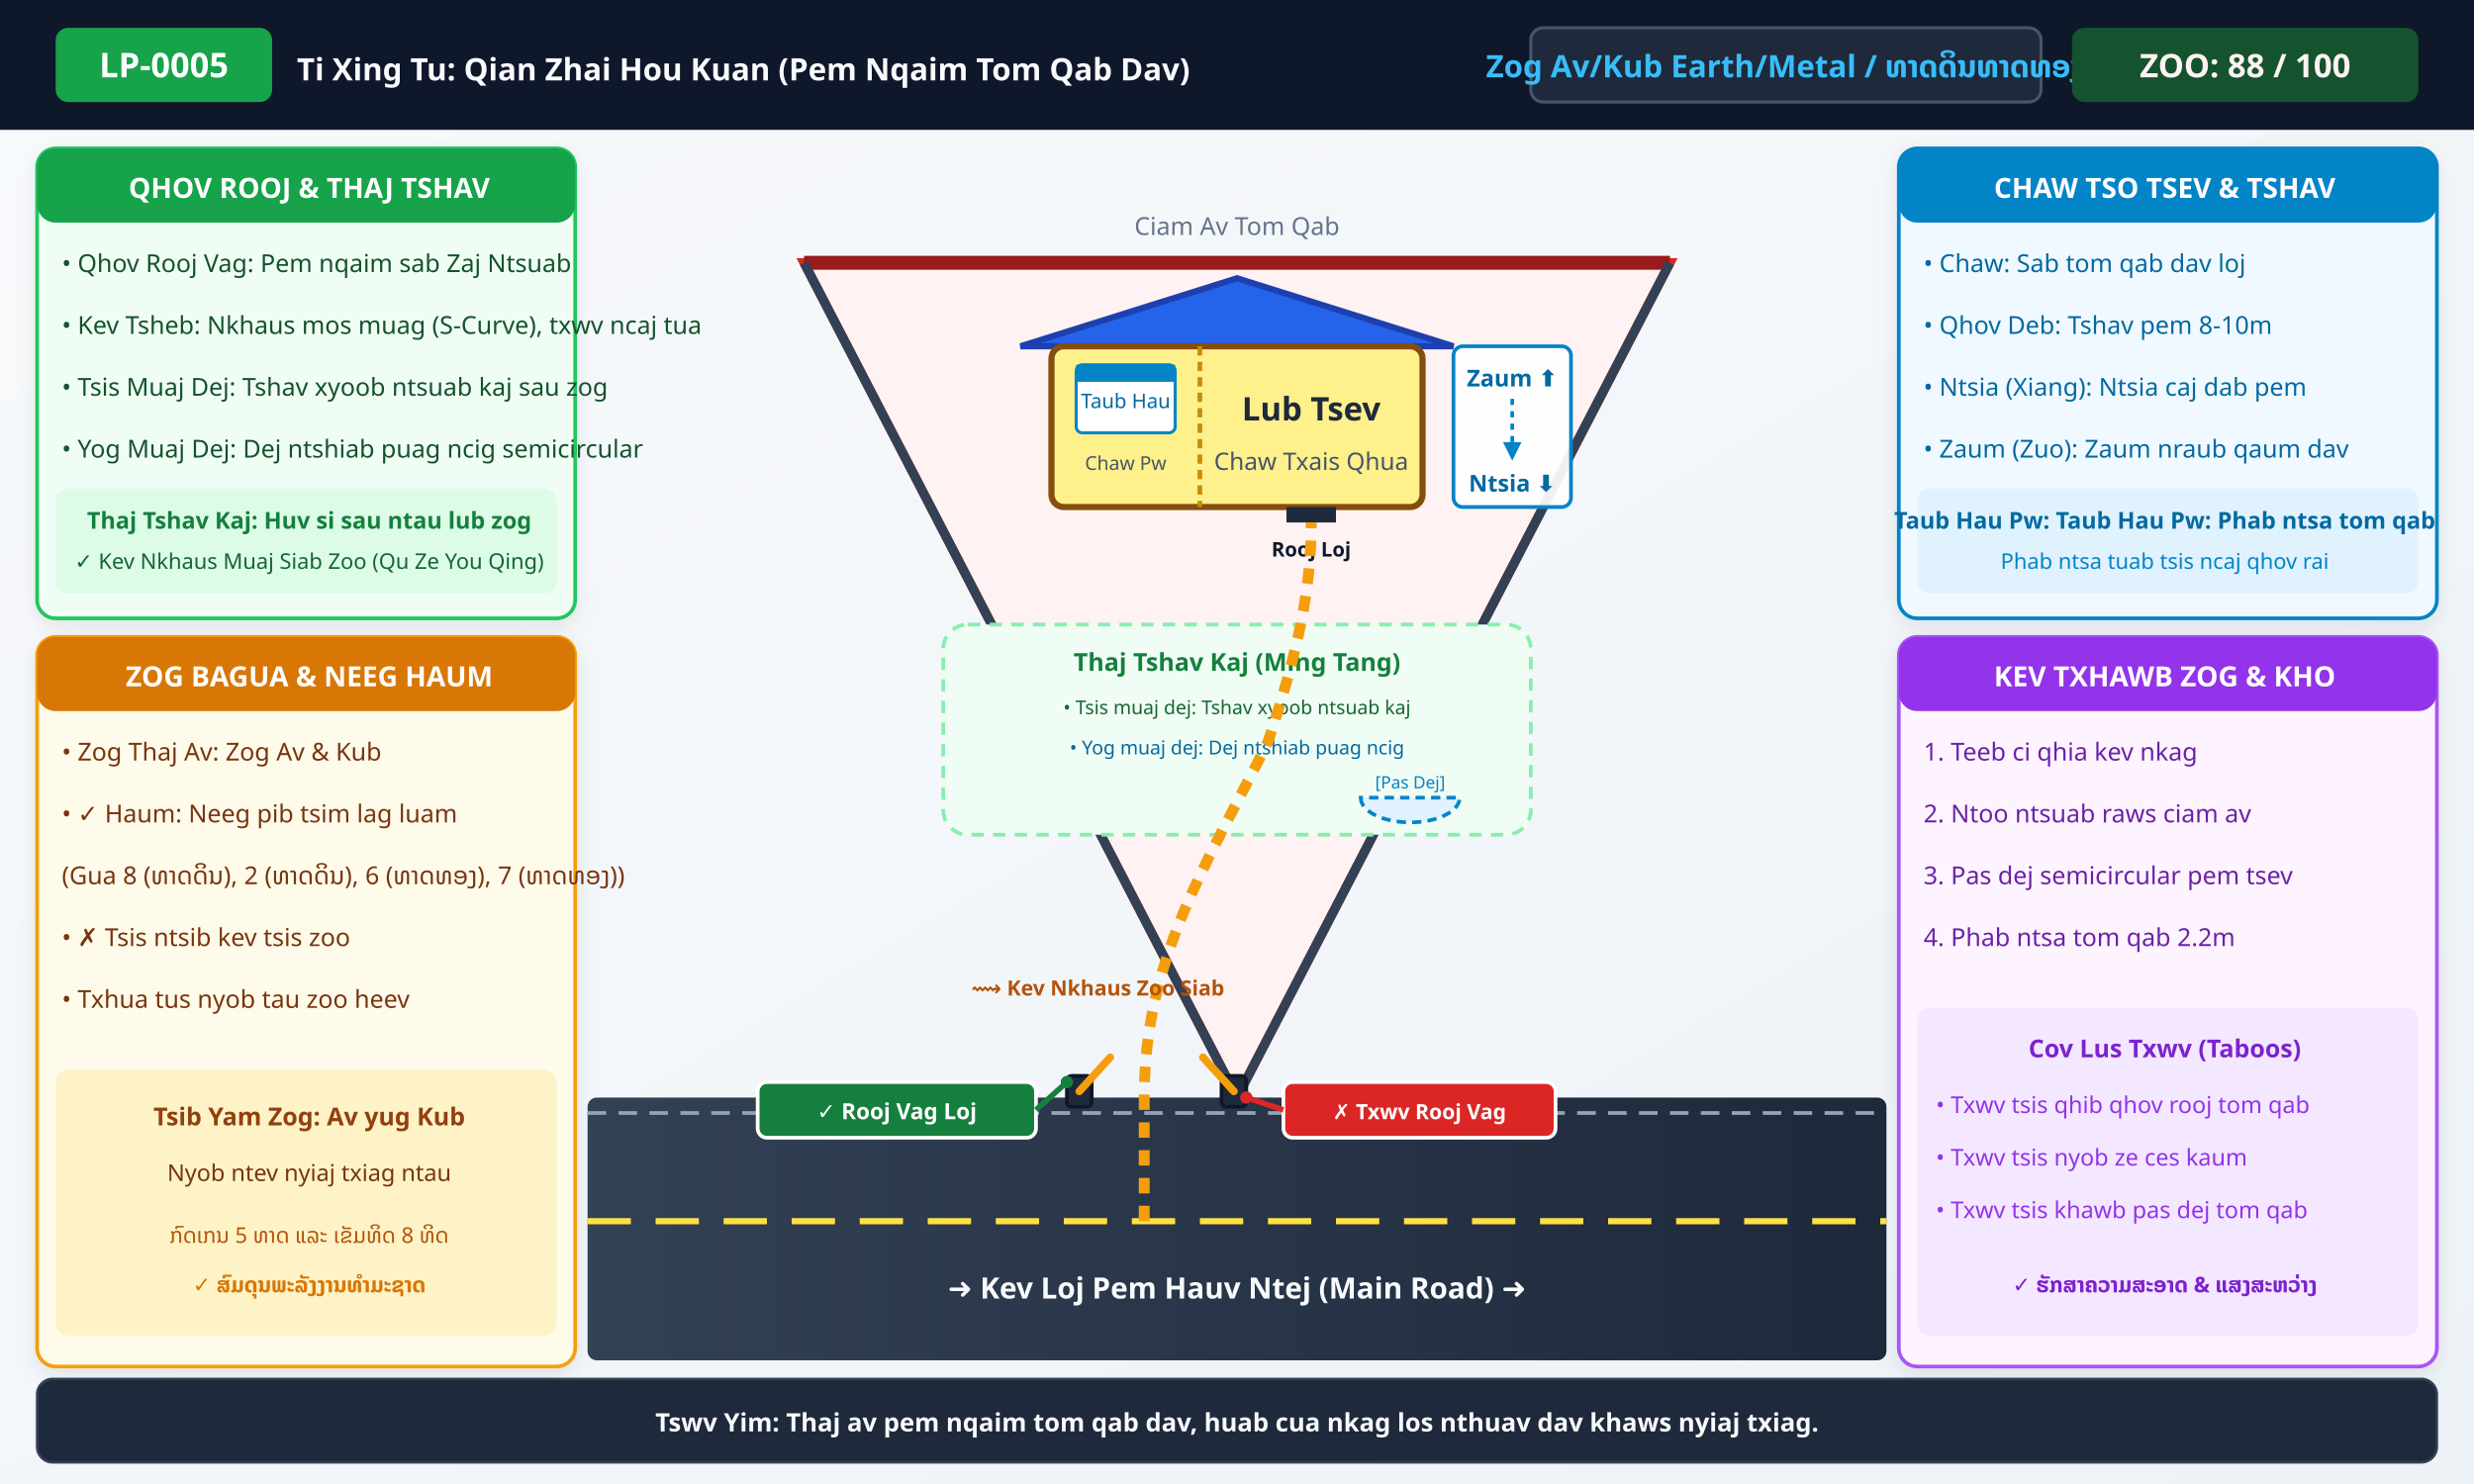
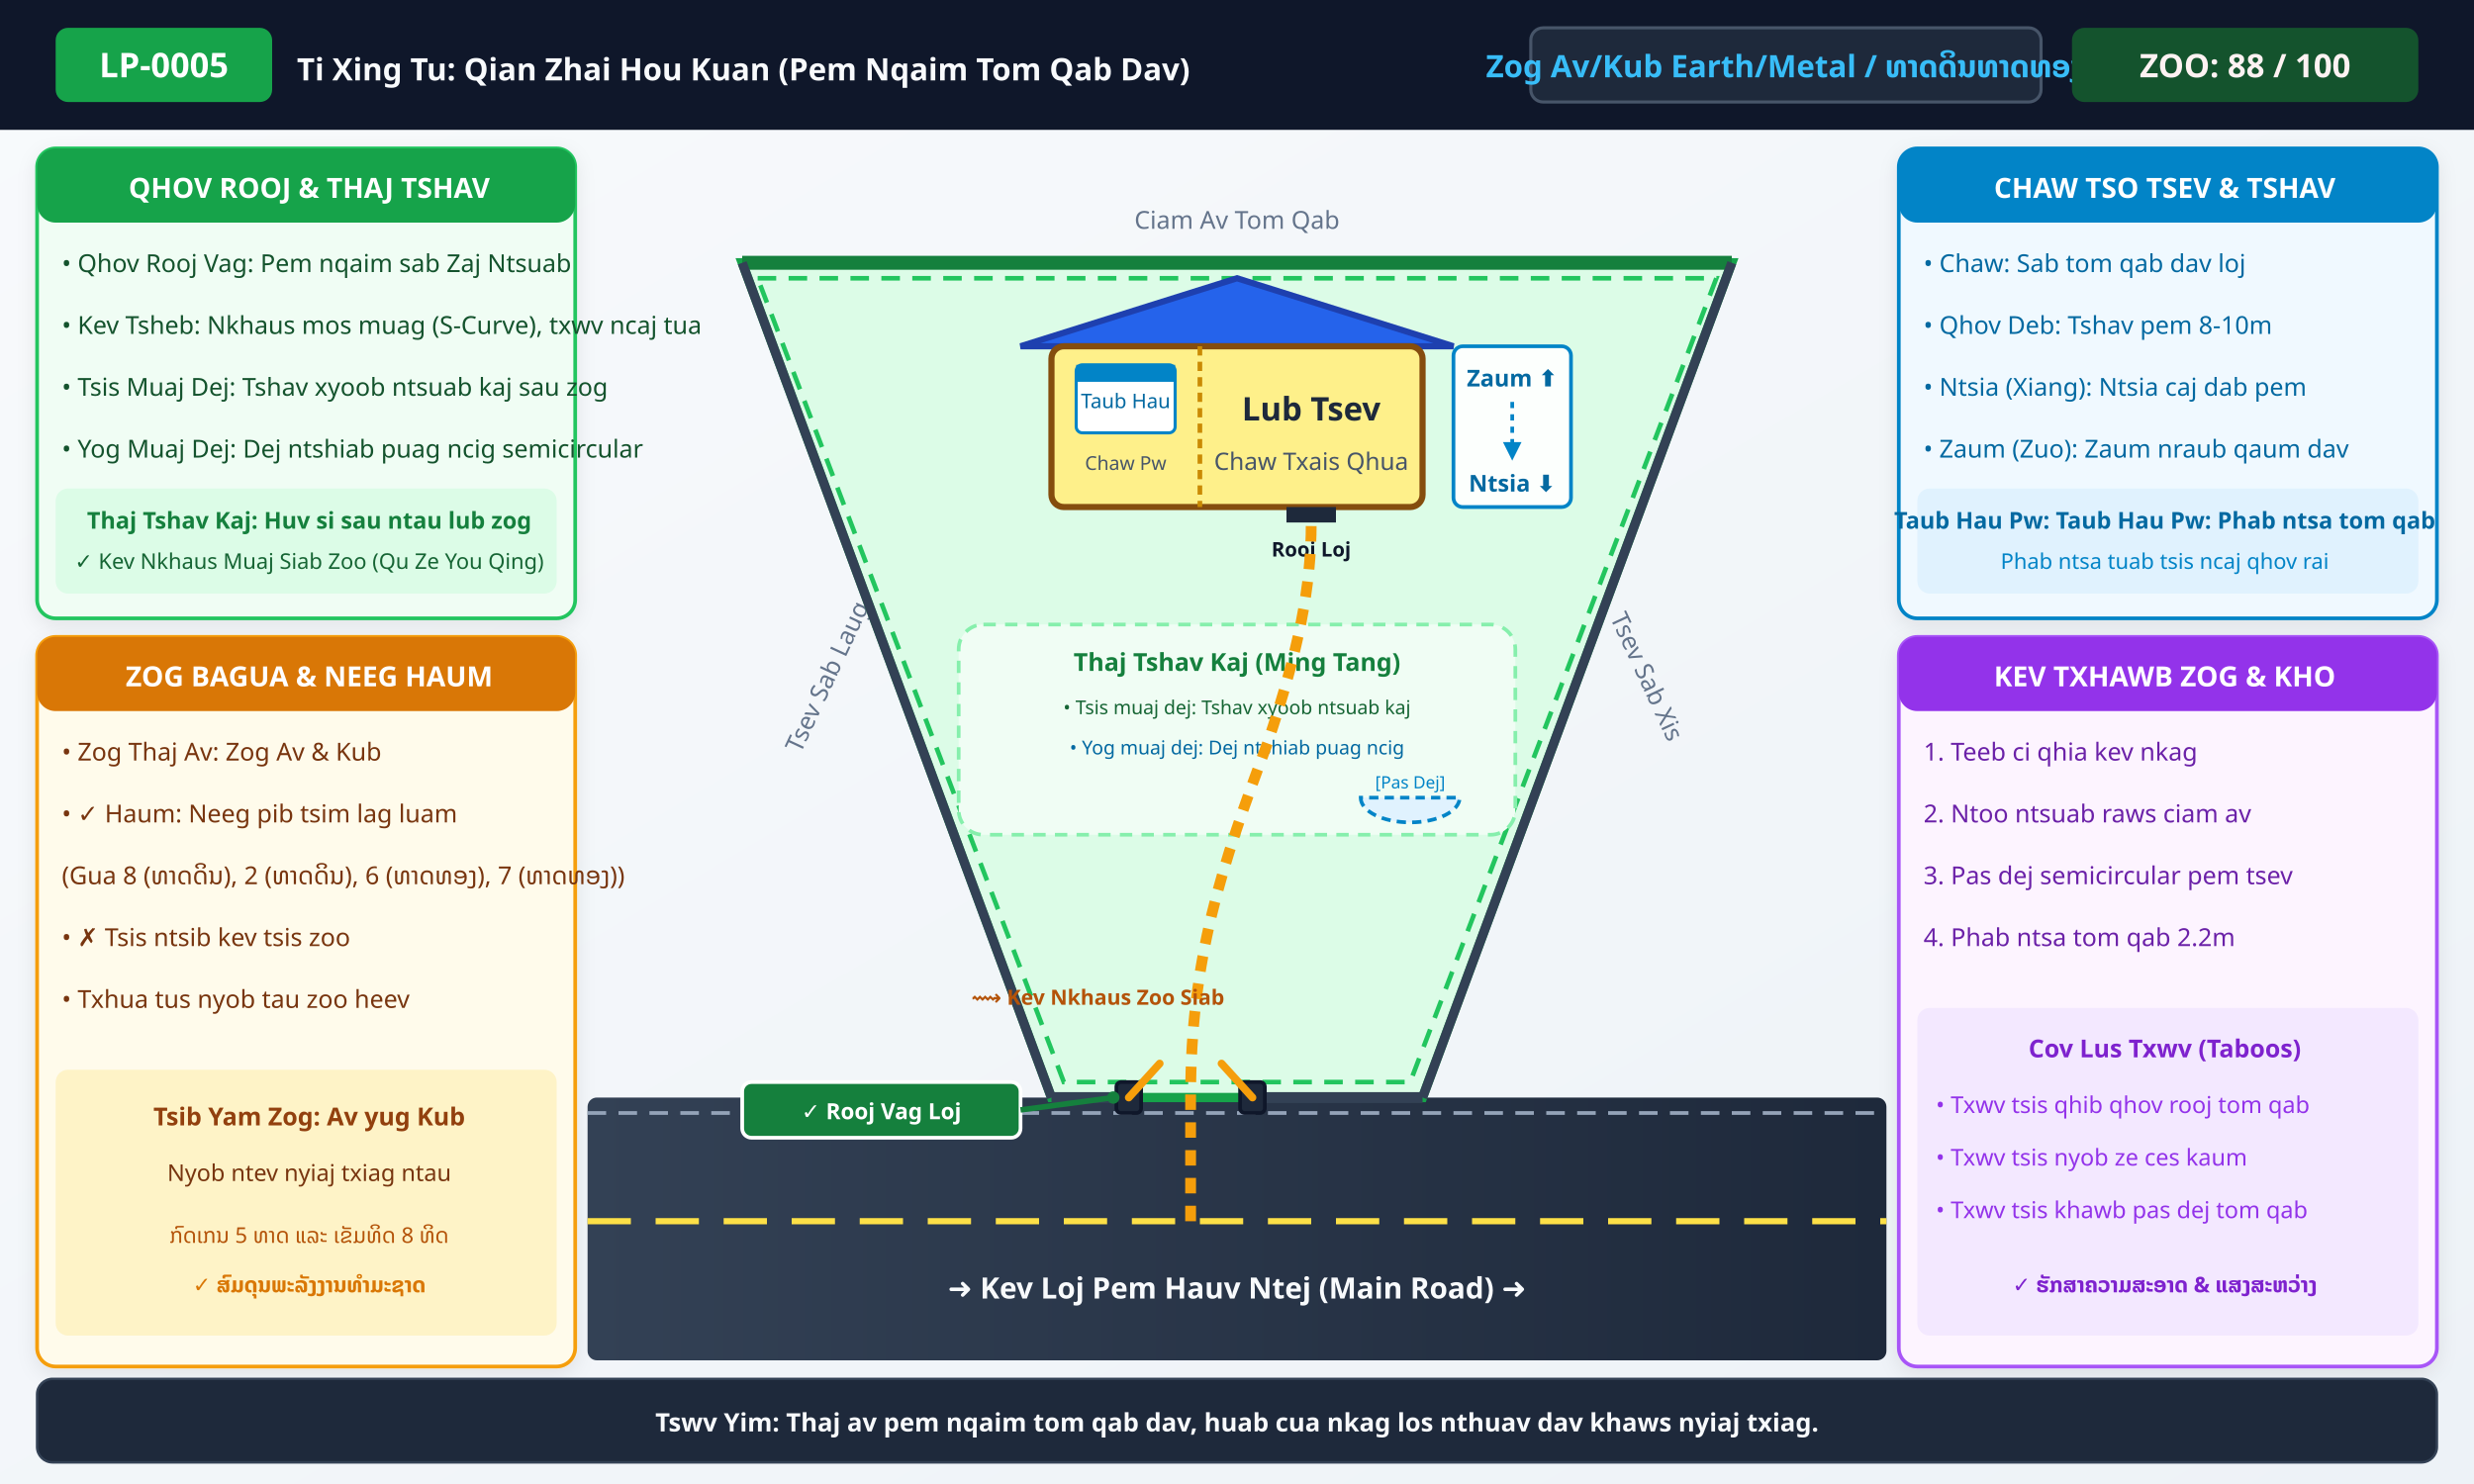
<svg xmlns="http://www.w3.org/2000/svg" viewBox="0 0 800 480" width="800" height="480">
  <defs>
    <linearGradient id="bgGrad" x1="0%" y1="0%" x2="100%" y2="100%">
      <stop offset="0%" stop-color="#F8FAFC" />
      <stop offset="100%" stop-color="#EDF2F7" />
    </linearGradient>
    <linearGradient id="roadGrad" x1="0%" y1="0%" x2="100%" y2="0%">
      <stop offset="0%" stop-color="#334155" />
      <stop offset="100%" stop-color="#1E293B" />
    </linearGradient>
    <filter id="shadow" x="-5%" y="-5%" width="110%" height="110%">
      <feDropShadow dx="0" dy="2" stdDeviation="3" flood-opacity="0.08" />
    </filter>
  </defs>
  <rect width="800" height="480" fill="url(#bgGrad)" />
  <rect x="0" y="0" width="800" height="42" fill="#0F172A" />
  <rect x="18" y="9" width="70" height="24" rx="4" fill="#16A34A" />
  <text x="53" y="25" font-family="'Segoe UI', sans-serif" font-weight="bold" font-size="11" fill="#FFFFFF" text-anchor="middle">LP-0005</text>
  <text x="96" y="26" font-family="'Noto Sans Lao', 'Segoe UI', sans-serif" font-weight="bold" font-size="10" fill="#F8FAFC">Ti Xing Tu: Qian Zhai Hou Kuan (Pem Nqaim Tom Qab Dav)</text>
  <rect x="495" y="9" width="165" height="24" rx="4" fill="#1E293B" stroke="#475569" stroke-width="1" />
  <text x="577" y="25" font-family="'Noto Sans Lao', 'Segoe UI', sans-serif" font-weight="bold" font-size="10" fill="#38BDF8" text-anchor="middle">Zog Av/Kub Earth/Metal / ທາດດິນທາດທອງ</text>
  <rect x="670" y="9" width="112" height="24" rx="4" fill="#14532D" />
  <text x="726" y="25" font-family="'Noto Sans Lao', 'Segoe UI', sans-serif" font-weight="bold" font-size="10.5" fill="#FEF2F2" text-anchor="middle">ZOO: 88 / 100</text>
  <rect x="12" y="48" width="174" height="152" rx="6" fill="#F0FDF4" stroke="#22C55E" stroke-width="1.2" filter="url(#shadow)" />
  <rect x="12" y="48" width="174" height="24" rx="6" fill="#16A34A" />
  <text x="100" y="64" font-family="'Noto Sans Lao', 'Segoe UI', sans-serif" font-weight="bold" font-size="9" fill="#FFFFFF" text-anchor="middle">QHOV ROOJ &amp; THAJ TSHAV</text>
  <text x="20" y="88" font-family="'Noto Sans Lao', 'Segoe UI', sans-serif" font-size="8" fill="#14532D">• Qhov Rooj Vag: Pem nqaim sab Zaj Ntsuab</text>
  <text x="20" y="108" font-family="'Noto Sans Lao', 'Segoe UI', sans-serif" font-size="8" fill="#14532D">• Kev Tsheb: Nkhaus mos muag (S-Curve), txwv ncaj tua</text>
  <text x="20" y="128" font-family="'Noto Sans Lao', 'Segoe UI', sans-serif" font-size="8" fill="#14532D">• Tsis Muaj Dej: Tshav xyoob ntsuab kaj sau zog</text>
  <text x="20" y="148" font-family="'Noto Sans Lao', 'Segoe UI', sans-serif" font-size="8" fill="#14532D">• Yog Muaj Dej: Dej ntshiab puag ncig semicircular</text>
  <rect x="18" y="158" width="162" height="34" rx="4" fill="#DCFCE7" />
  <text x="100" y="171" font-family="'Noto Sans Lao', 'Segoe UI', sans-serif" font-weight="bold" font-size="7.5" fill="#15803D" text-anchor="middle">Thaj Tshav Kaj: Huv si sau ntau lub zog</text>
  <text x="100" y="184" font-family="'Noto Sans Lao', 'Segoe UI', sans-serif" font-size="7" fill="#166534" text-anchor="middle">✓ Kev Nkhaus Muaj Siab Zoo (Qu Ze You Qing)</text>
  <rect x="12" y="206" width="174" height="236" rx="6" fill="#FFFBEB" stroke="#F59E0B" stroke-width="1.2" filter="url(#shadow)" />
  <rect x="12" y="206" width="174" height="24" rx="6" fill="#D97706" />
  <text x="100" y="222" font-family="'Noto Sans Lao', 'Segoe UI', sans-serif" font-weight="bold" font-size="9" fill="#FFFFFF" text-anchor="middle">ZOG BAGUA &amp; NEEG HAUM</text>
  <text x="20" y="246" font-family="'Noto Sans Lao', 'Segoe UI', sans-serif" font-size="8" fill="#78350F">• Zog Thaj Av: Zog Av &amp; Kub</text>
  <text x="20" y="266" font-family="'Noto Sans Lao', 'Segoe UI', sans-serif" font-size="8" fill="#78350F">• ✓ Haum: Neeg pib tsim lag luam</text>
  <text x="20" y="286" font-family="'Noto Sans Lao', 'Segoe UI', sans-serif" font-size="8" fill="#78350F">(Gua 8 (ທາດດິນ), 2 (ທາດດິນ), 6 (ທາດທອງ), 7 (ທາດທອງ))</text>
  <text x="20" y="306" font-family="'Noto Sans Lao', 'Segoe UI', sans-serif" font-size="8" fill="#78350F">• ✗ Tsis ntsib kev tsis zoo</text>
  <text x="20" y="326" font-family="'Noto Sans Lao', 'Segoe UI', sans-serif" font-size="8" fill="#78350F">• Txhua tus nyob tau zoo heev</text>
  <rect x="18" y="346" width="162" height="86" rx="4" fill="#FEF3C7" />
  <text x="100" y="364" font-family="'Noto Sans Lao', 'Segoe UI', sans-serif" font-weight="bold" font-size="8" fill="#92400E" text-anchor="middle">Tsib Yam Zog: Av yug Kub</text>
  <text x="100" y="382" font-family="'Noto Sans Lao', 'Segoe UI', sans-serif" font-size="7.5" fill="#78350F" text-anchor="middle">Nyob ntev nyiaj txiag ntau</text>
  <text x="100" y="402" font-family="'Noto Sans Lao', 'Segoe UI', sans-serif" font-size="7" fill="#B45309" text-anchor="middle">ກົດເກນ 5 ທາດ ແລະ ເຂັມທິດ 8 ທິດ</text>
  <text x="100" y="418" font-family="'Noto Sans Lao', 'Segoe UI', sans-serif" font-weight="bold" font-size="7" fill="#D97706" text-anchor="middle">✓ ສົມດຸນພະລັງງານທຳມະຊາດ</text>
  <rect x="614" y="48" width="174" height="152" rx="6" fill="#F0F9FF" stroke="#0284C7" stroke-width="1.2" filter="url(#shadow)" />
  <rect x="614" y="48" width="174" height="24" rx="6" fill="#0284C7" />
  <text x="700" y="64" font-family="'Noto Sans Lao', 'Segoe UI', sans-serif" font-weight="bold" font-size="9" fill="#FFFFFF" text-anchor="middle">CHAW TSO TSEV &amp; TSHAV</text>
  <text x="622" y="88" font-family="'Noto Sans Lao', 'Segoe UI', sans-serif" font-size="8" fill="#0369A1">• Chaw: Sab tom qab dav loj</text>
  <text x="622" y="108" font-family="'Noto Sans Lao', 'Segoe UI', sans-serif" font-size="8" fill="#0369A1">• Qhov Deb: Tshav pem 8-10m</text>
  <text x="622" y="128" font-family="'Noto Sans Lao', 'Segoe UI', sans-serif" font-size="8" fill="#0369A1">• Ntsia (Xiang): Ntsia caj dab pem</text>
  <text x="622" y="148" font-family="'Noto Sans Lao', 'Segoe UI', sans-serif" font-size="8" fill="#0369A1">• Zaum (Zuo): Zaum nraub qaum dav</text>
  <rect x="620" y="158" width="162" height="34" rx="4" fill="#E0F2FE" />
  <text x="700" y="171" font-family="'Noto Sans Lao', 'Segoe UI', sans-serif" font-weight="bold" font-size="7.5" fill="#0369A1" text-anchor="middle">Taub Hau Pw: Taub Hau Pw: Phab ntsa tom qab</text>
  <text x="700" y="184" font-family="'Noto Sans Lao', 'Segoe UI', sans-serif" font-size="7" fill="#0284C7" text-anchor="middle">Phab ntsa tuab tsis ncaj qhov rai</text>
  <rect x="614" y="206" width="174" height="236" rx="6" fill="#FDF4FF" stroke="#A855F7" stroke-width="1.2" filter="url(#shadow)" />
  <rect x="614" y="206" width="174" height="24" rx="6" fill="#9333EA" />
  <text x="700" y="222" font-family="'Noto Sans Lao', 'Segoe UI', sans-serif" font-weight="bold" font-size="9" fill="#FFFFFF" text-anchor="middle">KEV TXHAWB ZOG &amp; KHO</text>
  <text x="622" y="246" font-family="'Noto Sans Lao', 'Segoe UI', sans-serif" font-size="8" fill="#6B21A8">1. Teeb ci qhia kev nkag</text>
  <text x="622" y="266" font-family="'Noto Sans Lao', 'Segoe UI', sans-serif" font-size="8" fill="#6B21A8">2. Ntoo ntsuab raws ciam av</text>
  <text x="622" y="286" font-family="'Noto Sans Lao', 'Segoe UI', sans-serif" font-size="8" fill="#6B21A8">3. Pas dej semicircular pem tsev</text>
  <text x="622" y="306" font-family="'Noto Sans Lao', 'Segoe UI', sans-serif" font-size="8" fill="#6B21A8">4. Phab ntsa tom qab 2.2m</text>
  <rect x="620" y="326" width="162" height="106" rx="4" fill="#F3E8FF" />
  <text x="700" y="342" font-family="'Noto Sans Lao', 'Segoe UI', sans-serif" font-weight="bold" font-size="8" fill="#7E22CE" text-anchor="middle">Cov Lus Txwv (Taboos)</text>
  <text x="626" y="360" font-family="'Noto Sans Lao', 'Segoe UI', sans-serif" font-size="7.5" fill="#9333EA">• Txwv tsis qhib qhov rooj tom qab</text>
  <text x="626" y="377" font-family="'Noto Sans Lao', 'Segoe UI', sans-serif" font-size="7.5" fill="#9333EA">• Txwv tsis nyob ze ces kaum</text>
  <text x="626" y="394" font-family="'Noto Sans Lao', 'Segoe UI', sans-serif" font-size="7.5" fill="#9333EA">• Txwv tsis khawb pas dej tom qab</text>
  <text x="700" y="418" font-family="'Noto Sans Lao', 'Segoe UI', sans-serif" font-weight="bold" font-size="7" fill="#7E22CE" text-anchor="middle">✓ ຮັກສາຄວາມສະອາດ &amp; ແສງສະຫວ່າງ</text>
  <rect x="190" y="355" width="420" height="85" fill="url(#roadGrad)" rx="3" />
  <line x1="190" y1="395" x2="610" y2="395" stroke="#FDE047" stroke-width="2" stroke-dasharray="14,8" />
  <line x1="190" y1="360" x2="610" y2="360" stroke="#94A3B8" stroke-width="1.2" stroke-dasharray="6,4" />
  <text x="400" y="420" font-family="'Noto Sans Lao', 'Segoe UI', sans-serif" font-weight="bold" font-size="9.5" fill="#F8FAFC" text-anchor="middle">➜ Kev Loj Pem Hauv Ntej (Main Road) ➜</text>
  <g>
-     <text x="400" y="76" font-family="'Noto Sans Lao', 'Segoe UI', sans-serif" font-size="8" fill="#64748B" text-anchor="middle">Ciam Av Tom Qab</text>
-     <polygon points="260,85 540,85 400,355" fill="#FEF2F2" stroke="#DC2626" stroke-width="3" />
-     <line x1="260" y1="85" x2="540" y2="85" stroke="#991B1B" stroke-width="4.5" />
-     <line x1="260" y1="85" x2="400" y2="355" stroke="#334155" stroke-width="3" />
-     <line x1="540" y1="85" x2="400" y2="355" stroke="#334155" stroke-width="3" />
+     <text x="400" y="74" font-family="'Noto Sans Lao', 'Segoe UI', sans-serif" font-size="8" fill="#64748B" text-anchor="middle">Ciam Av Tom Qab</text>
+     <text x="270" y="220" font-family="'Noto Sans Lao', 'Segoe UI', sans-serif" font-size="8" fill="#64748B" text-anchor="middle" transform="rotate(-65 270 220)">Tsev Sab Laug</text>
+     <text x="530" y="220" font-family="'Noto Sans Lao', 'Segoe UI', sans-serif" font-size="8" fill="#64748B" text-anchor="middle" transform="rotate(65 530 220)">Tsev Sab Xis</text>
+     <polygon points="240,85 560,85 460,355 340,355" fill="#DCFCE7" stroke="#16A34A" stroke-width="3" />
+     <polygon points="245,90 555,90 456,350 344,350" fill="none" stroke="#22C55E" stroke-width="1.5" stroke-dasharray="6,4" />
+     <line x1="240" y1="85" x2="560" y2="85" stroke="#15803D" stroke-width="4.5" />
+     <line x1="240" y1="85" x2="340" y2="355" stroke="#334155" stroke-width="3" />
+     <line x1="560" y1="85" x2="460" y2="355" stroke="#334155" stroke-width="3" />
    <polygon points="330,112 400,90 470,112" fill="#2563EB" stroke="#1E40AF" stroke-width="2" />
    <rect x="340" y="112" width="120" height="52" fill="#FEF08A" stroke="#854D0E" stroke-width="2" rx="4" />
    <line x1="388" y1="112" x2="388" y2="164" stroke="#CA8A04" stroke-width="1.5" stroke-dasharray="3,2" />
    <rect x="348" y="118" width="32" height="22" rx="2" fill="#FFFFFF" stroke="#0284C7" stroke-width="1" />
    <rect x="348" y="118" width="32" height="5.5" fill="#0284C7" />
    <text x="364" y="132" font-family="'Noto Sans Lao', 'Segoe UI', sans-serif" font-size="6.5" fill="#0369A1" text-anchor="middle">Taub Hau</text>
    <text x="364" y="152" font-family="'Noto Sans Lao', 'Segoe UI', sans-serif" font-size="6.2" fill="#475569" text-anchor="middle">Chaw Pw</text>
    <text x="424" y="136" font-family="'Noto Sans Lao', 'Segoe UI', sans-serif" font-weight="bold" font-size="10.5" fill="#1E293B" text-anchor="middle">Lub Tsev</text>
    <text x="424" y="152" font-family="'Noto Sans Lao', 'Segoe UI', sans-serif" font-size="7.8" fill="#475569" text-anchor="middle">Chaw Txais Qhua</text>
    <rect x="416" y="164" width="16" height="5" fill="#1E293B" />
    <text x="424" y="180" font-family="'Noto Sans Lao', 'Segoe UI', sans-serif" font-weight="bold" font-size="6.5" fill="#0F172A" text-anchor="middle">Rooj Loj</text>
    <g transform="translate(470, 112)">
      <rect x="0" y="0" width="38" height="52" rx="3" fill="#FFFFFF" fill-opacity="0.92" stroke="#0284C7" stroke-width="1.2" />
      <text x="19" y="13" font-family="'Segoe UI', sans-serif" font-weight="bold" font-size="7.5" fill="#0369A1" text-anchor="middle">Zaum ⬆</text>
-       <line x1="19" y1="17" x2="19" y2="35" stroke="#0284C7" stroke-width="1.2" stroke-dasharray="2,2" />
+       <line x1="19" y1="18" x2="19" y2="35" stroke="#0284C7" stroke-width="1.2" stroke-dasharray="2,2" />
      <polygon points="19,37 16,31 22,31" fill="#0284C7" />
      <text x="19" y="47" font-family="'Segoe UI', sans-serif" font-weight="bold" font-size="7.5" fill="#0369A1" text-anchor="middle">Ntsia ⬇</text>
    </g>
-     <rect x="305" y="202" width="190" height="68" rx="8" fill="#F0FDF4" stroke="#86EFAC" stroke-width="1.2" stroke-dasharray="4,3" />
+     <rect x="310" y="202" width="180" height="68" rx="8" fill="#F0FDF4" stroke="#86EFAC" stroke-width="1.2" stroke-dasharray="4,3" />
    <text x="400" y="217" font-family="'Noto Sans Lao', 'Segoe UI', sans-serif" font-weight="bold" font-size="8" fill="#15803D" text-anchor="middle">Thaj Tshav Kaj (Ming Tang)</text>
    <text x="400" y="231" font-family="'Noto Sans Lao', 'Segoe UI', sans-serif" font-size="6.2" fill="#166534" text-anchor="middle">• Tsis muaj dej: Tshav xyoob ntsuab kaj</text>
    <text x="400" y="244" font-family="'Noto Sans Lao', 'Segoe UI', sans-serif" font-size="6.2" fill="#0369A1" text-anchor="middle">• Yog muaj dej: Dej ntshiab puag ncig</text>
    <path d="M 440 258 A 16 8 0 0 0 472 258 Z" fill="#E0F2FE" stroke="#0284C7" stroke-width="1.2" stroke-dasharray="3,2" />
    <text x="456" y="255" font-family="'Noto Sans Lao', 'Segoe UI', sans-serif" font-size="5.5" fill="#0284C7" text-anchor="middle">[Pas Dej]</text>
-     <rect x="345" y="348" width="8" height="10" rx="1.5" fill="#1E293B" stroke="#0F172A" stroke-width="1.2" />
-     <rect x="395" y="348" width="8" height="10" rx="1.5" fill="#1E293B" stroke="#0F172A" stroke-width="1.2" />
-     <line x1="349" y1="353" x2="359" y2="342" stroke="#F59E0B" stroke-width="2.5" stroke-linecap="round" />
-     <line x1="399" y1="353" x2="389" y2="342" stroke="#F59E0B" stroke-width="2.5" stroke-linecap="round" />
-     <path d="M 370 395 L 370 355 C 370 310 390 280 410 240 C 420 210 424 190 424 169" fill="none" stroke="#F59E0B" stroke-width="3.5" stroke-dasharray="5,4" />
-     <text x="355" y="322" font-family="'Noto Sans Lao', 'Segoe UI', sans-serif" font-weight="bold" font-size="6.8" fill="#B45309" text-anchor="middle">⟿ Kev Nkhaus Zoo Siab</text>
-     <g transform="translate(245, 350)">
+     <line x1="340" y1="355" x2="365" y2="355" stroke="#334155" stroke-width="3.5" />
+     <line x1="405" y1="355" x2="460" y2="355" stroke="#334155" stroke-width="3.5" />
+     <rect x="361" y="350" width="8" height="10" rx="1.5" fill="#1E293B" stroke="#0F172A" stroke-width="1.2" />
+     <rect x="401" y="350" width="8" height="10" rx="1.5" fill="#1E293B" stroke="#0F172A" stroke-width="1.2" />
+     <line x1="365" y1="355" x2="375" y2="344" stroke="#F59E0B" stroke-width="2.5" stroke-linecap="round" />
+     <line x1="405" y1="355" x2="395" y2="344" stroke="#F59E0B" stroke-width="2.5" stroke-linecap="round" />
+     <path d="M 385 395 L 385 355 C 385 310 395 280 410 240 C 420 210 424 190 424 169" fill="none" stroke="#F59E0B" stroke-width="3.5" stroke-dasharray="5,4" />
+     <text x="355" y="325" font-family="'Noto Sans Lao', 'Segoe UI', sans-serif" font-weight="bold" font-size="6.8" fill="#B45309" text-anchor="middle">⟿ Kev Nkhaus Zoo Siab</text>
+     <g transform="translate(240, 350)">
      <rect x="0" y="0" width="90" height="18" rx="3" fill="#15803D" stroke="#FFFFFF" stroke-width="1.2" />
      <text x="45" y="12" font-family="'Noto Sans Lao', 'Segoe UI', sans-serif" font-weight="bold" font-size="7.2" fill="#FFFFFF" text-anchor="middle">✓ Rooj Vag Loj</text>
-       <line x1="90" y1="9" x2="100" y2="0" stroke="#15803D" stroke-width="1.8" />
-       <circle cx="100" cy="0" r="2" fill="#15803D" />
-     </g>
-     <g transform="translate(415, 350)">
-       <rect x="0" y="0" width="88" height="18" rx="3" fill="#DC2626" stroke="#FFFFFF" stroke-width="1.2" />
-       <text x="44" y="12" font-family="'Noto Sans Lao', 'Segoe UI', sans-serif" font-weight="bold" font-size="6.8" fill="#FFFFFF" text-anchor="middle">✗ Txwv Rooj Vag</text>
-       <line x1="0" y1="9" x2="-12" y2="5" stroke="#DC2626" stroke-width="1.8" />
-       <circle cx="-12" cy="5" r="2" fill="#DC2626" />
+       <line x1="90" y1="9" x2="120" y2="5" stroke="#15803D" stroke-width="1.8" />
+       <circle cx="120" cy="5" r="2" fill="#15803D" />
    </g>
  </g>
  <rect x="12" y="446" width="776" height="27" rx="5" fill="#1E293B" stroke="#334155" stroke-width="0.8" />
  <text x="400" y="463" font-family="'Noto Sans Lao', 'Segoe UI', sans-serif" font-weight="bold" font-size="8.2" fill="#F8FAFC" text-anchor="middle">Tswv Yim: Thaj av pem nqaim tom qab dav, huab cua nkag los nthuav dav khaws nyiaj txiag.</text>
</svg>
